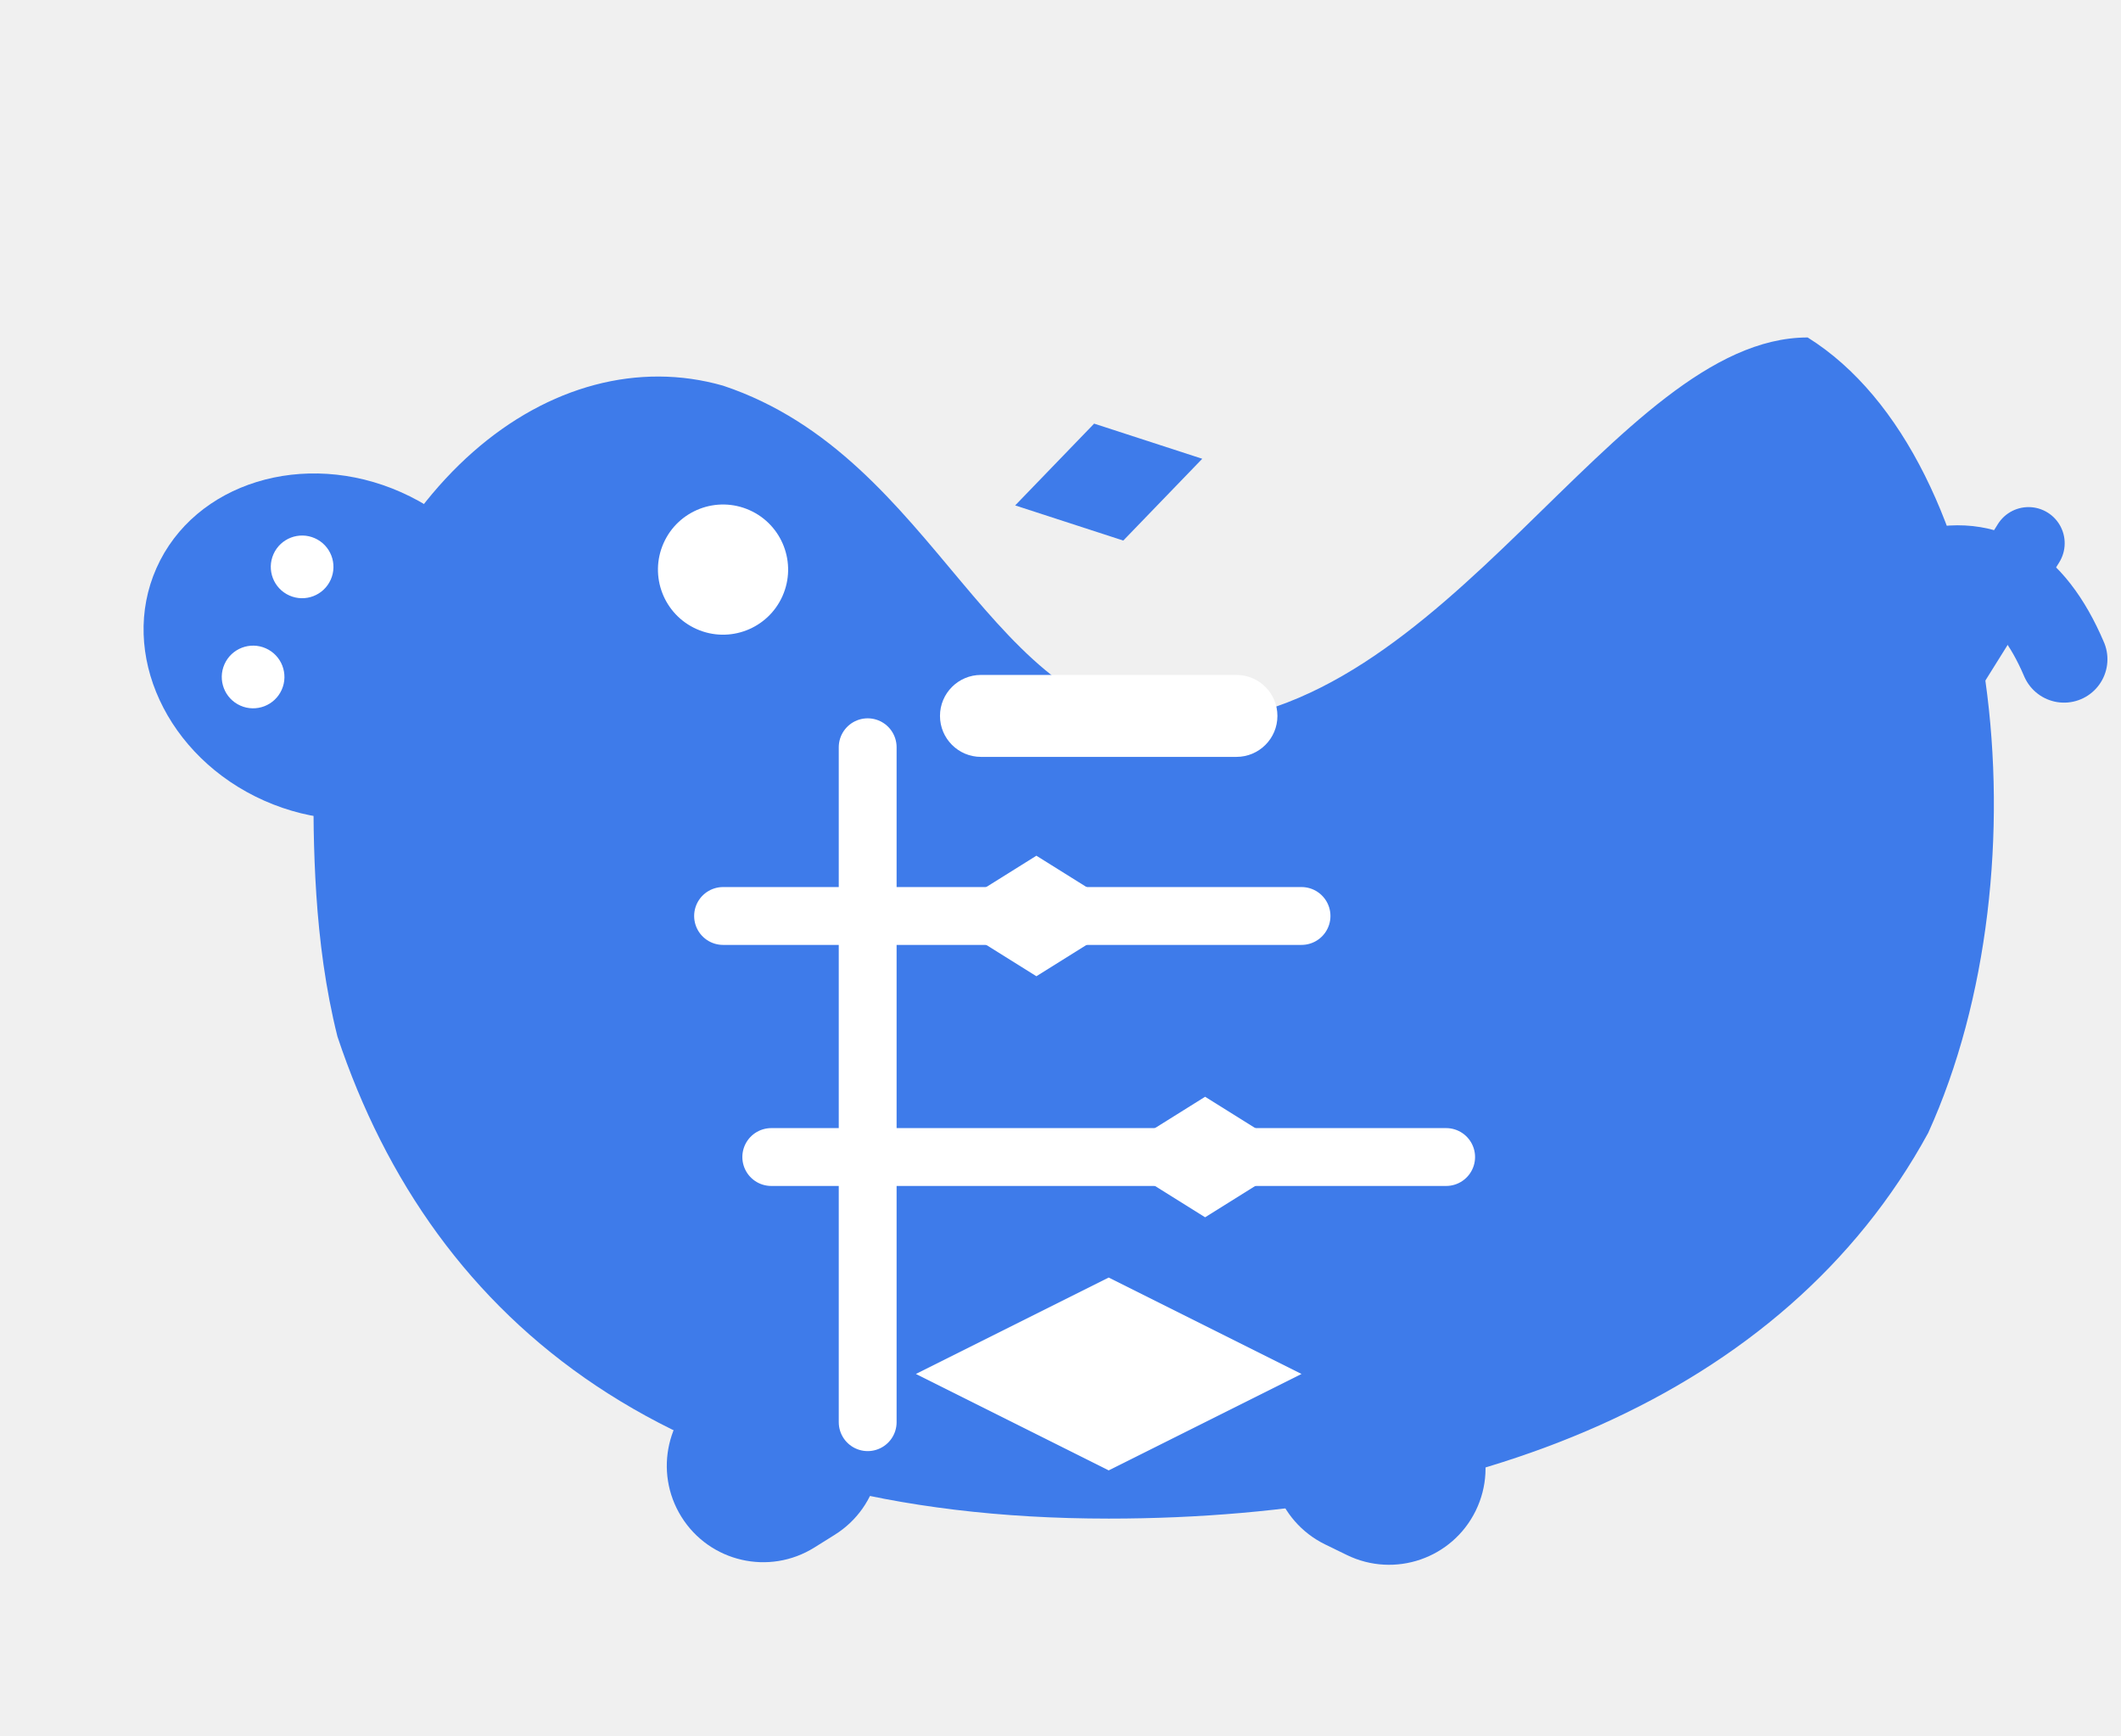
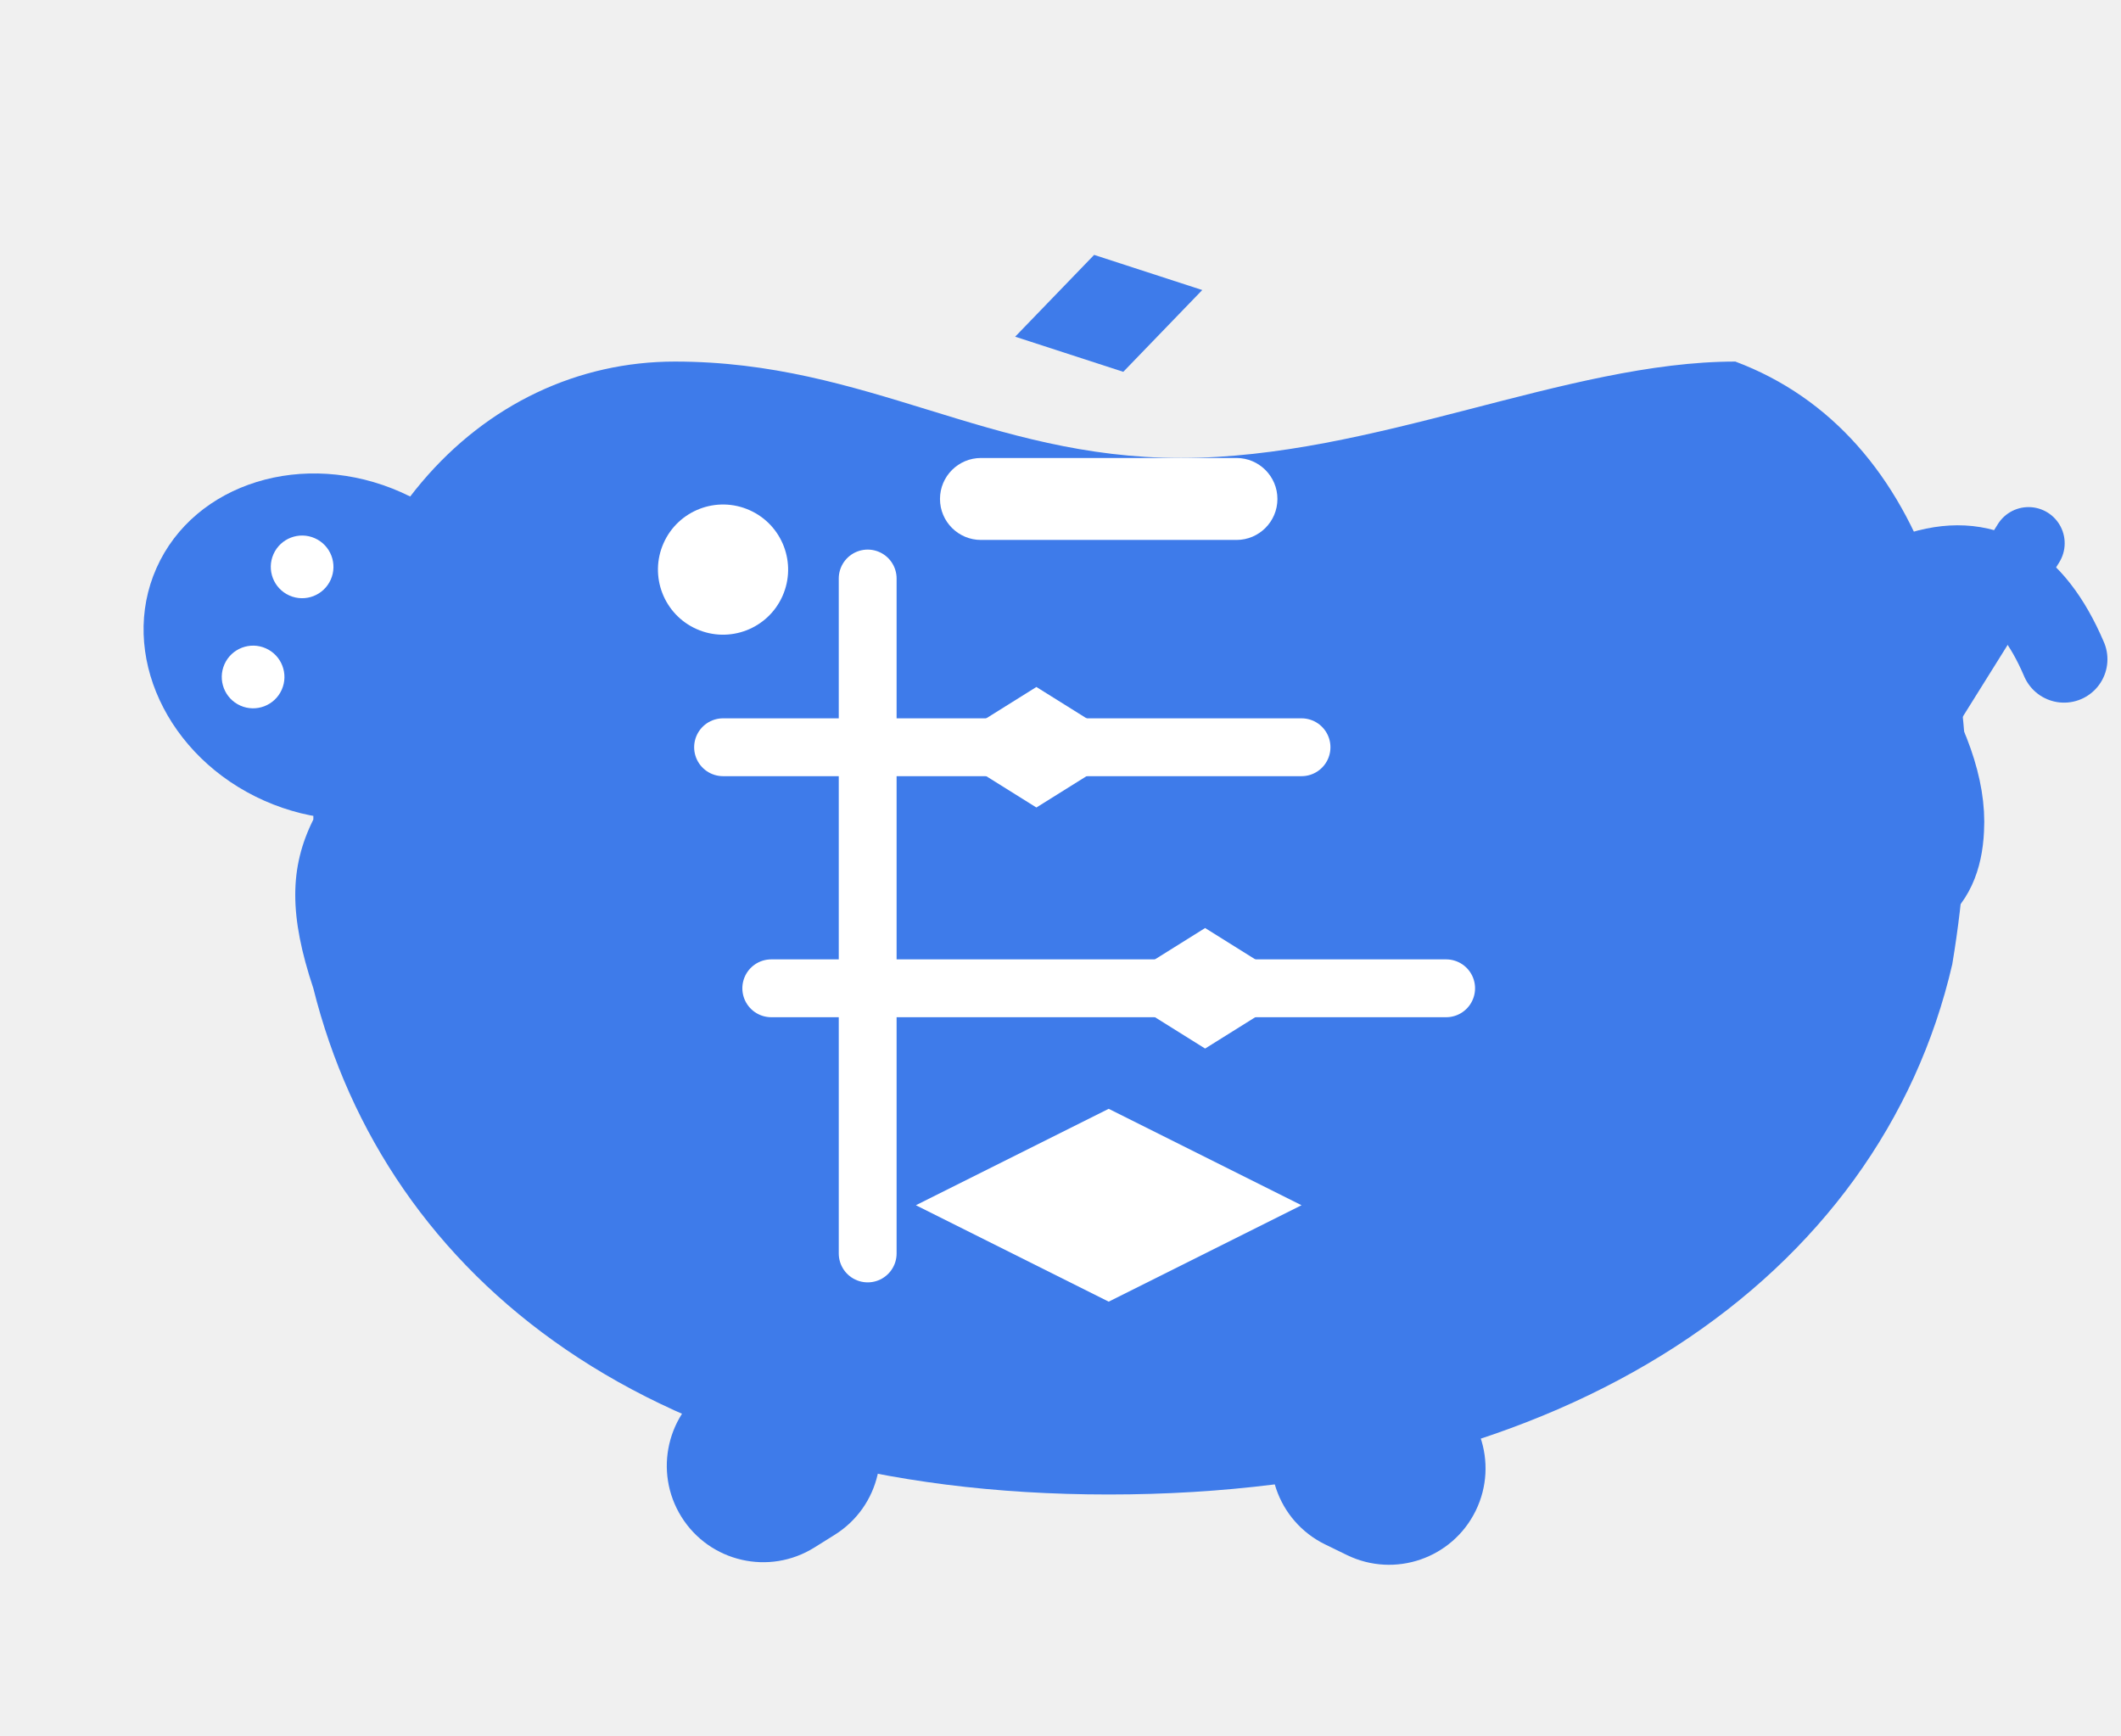
<svg xmlns="http://www.w3.org/2000/svg" viewBox="16 32 88 72" preserveAspectRatio="none" role="img" aria-label="EvidenceBank：跃起的存钱罐小猪，背上投币口上方一枚翻滚的菱形，肚子上是迷你森林图，卷尾是手绘美元符号">
  <g transform="translate(95.5 62) rotate(32)">
    <path d="M 3.8 -5.5 Q -0.5 -8.5 -3.2 -5.2 Q -5.2 -2.4 -1.8 -0.8 Q 2 1 3.2 3.2 Q 5 6.4 1 8 Q -2.5 9.3 -4.5 6.5" fill="none" stroke="#3E7BEA" stroke-width="3.6" stroke-linecap="round" />
    <line x1="0" y1="-8.8" x2="0" y2="10" stroke="#3E7BEA" stroke-width="3" stroke-linecap="round" />
  </g>
  <rect x="42" y="89" width="9" height="8" rx="4" fill="#3E7BEA" transform="rotate(-32 46.5 90)" />
  <rect x="70" y="89" width="9" height="8" rx="4" fill="#3E7BEA" transform="rotate(26 74.5 90)" />
-   <path d="M29 64 C31 52 39 46 46 48 C55 51 57 62 65 62 C76 62 83 46 91 46 C99 51 101 68 96 79 C90 90 77 95 62 95 C44 95 34 87 30 75 C29 71 29 67 29 64Z" fill="#3E7BEA" />
+   <path d="M29 66 C29 54 36 47 44 47 C52 47 57 51 65 51 C73 51 81 47 88 47 C96 50 99 60 97 72 C94 85 81 94 62 94 C43 94 32 85 29 73 C28 70 28 68 29 66Z" fill="#3E7BEA" />
  <g transform="rotate(24 50 70)">
    <ellipse cx="27" cy="68" rx="8" ry="7" fill="#3E7BEA" />
    <circle cx="24.5" cy="65.5" r="1.3" fill="#FFFFFF" />
    <circle cx="24.5" cy="70.5" r="1.3" fill="#FFFFFF" />
    <circle cx="40.5" cy="58.5" r="2.7" fill="#FFFFFF" />
  </g>
-   <polygon points="58,52 62,49.5 66,52 62,54.5" fill="#3E7BEA" transform="rotate(-14 62 52)" />
-   <rect x="55" y="60" width="14" height="3.4" rx="1.7" fill="#FFFFFF" />
-   <g transform="translate(0 7)">
-     <line x1="52" y1="56" x2="52" y2="84" stroke="#FFFFFF" stroke-width="2.4" stroke-linecap="round" />
-     <line x1="46" y1="63" x2="70" y2="63" stroke="#FFFFFF" stroke-width="2.4" stroke-linecap="round" />
-     <polygon points="55,63 59,60.5 63,63 59,65.5" fill="#FFFFFF" />
-     <line x1="48" y1="73" x2="76" y2="73" stroke="#FFFFFF" stroke-width="2.4" stroke-linecap="round" />
-     <polygon points="62,73 66,70.5 70,73 66,75.5" fill="#FFFFFF" />
-     <polygon points="54,82 62,78 70,82 62,86" fill="#FFFFFF" />
-   </g>
+   <polygon points="58,45 62,42.5 66,45 62,47.5" fill="#3E7BEA" transform="rotate(-14 62 45)" />
+   <rect x="55" y="51" width="14" height="3.4" rx="1.7" fill="#FFFFFF" />
+   <line x1="52" y1="56" x2="52" y2="84" stroke="#FFFFFF" stroke-width="2.4" stroke-linecap="round" />
+   <line x1="46" y1="63" x2="70" y2="63" stroke="#FFFFFF" stroke-width="2.4" stroke-linecap="round" />
+   <polygon points="55,63 59,60.5 63,63 59,65.5" fill="#FFFFFF" />
+   <line x1="48" y1="73" x2="76" y2="73" stroke="#FFFFFF" stroke-width="2.4" stroke-linecap="round" />
+   <polygon points="62,73 66,70.5 70,73 66,75.5" fill="#FFFFFF" />
+   <polygon points="54,82 62,78 70,82 62,86" fill="#FFFFFF" />
</svg>
